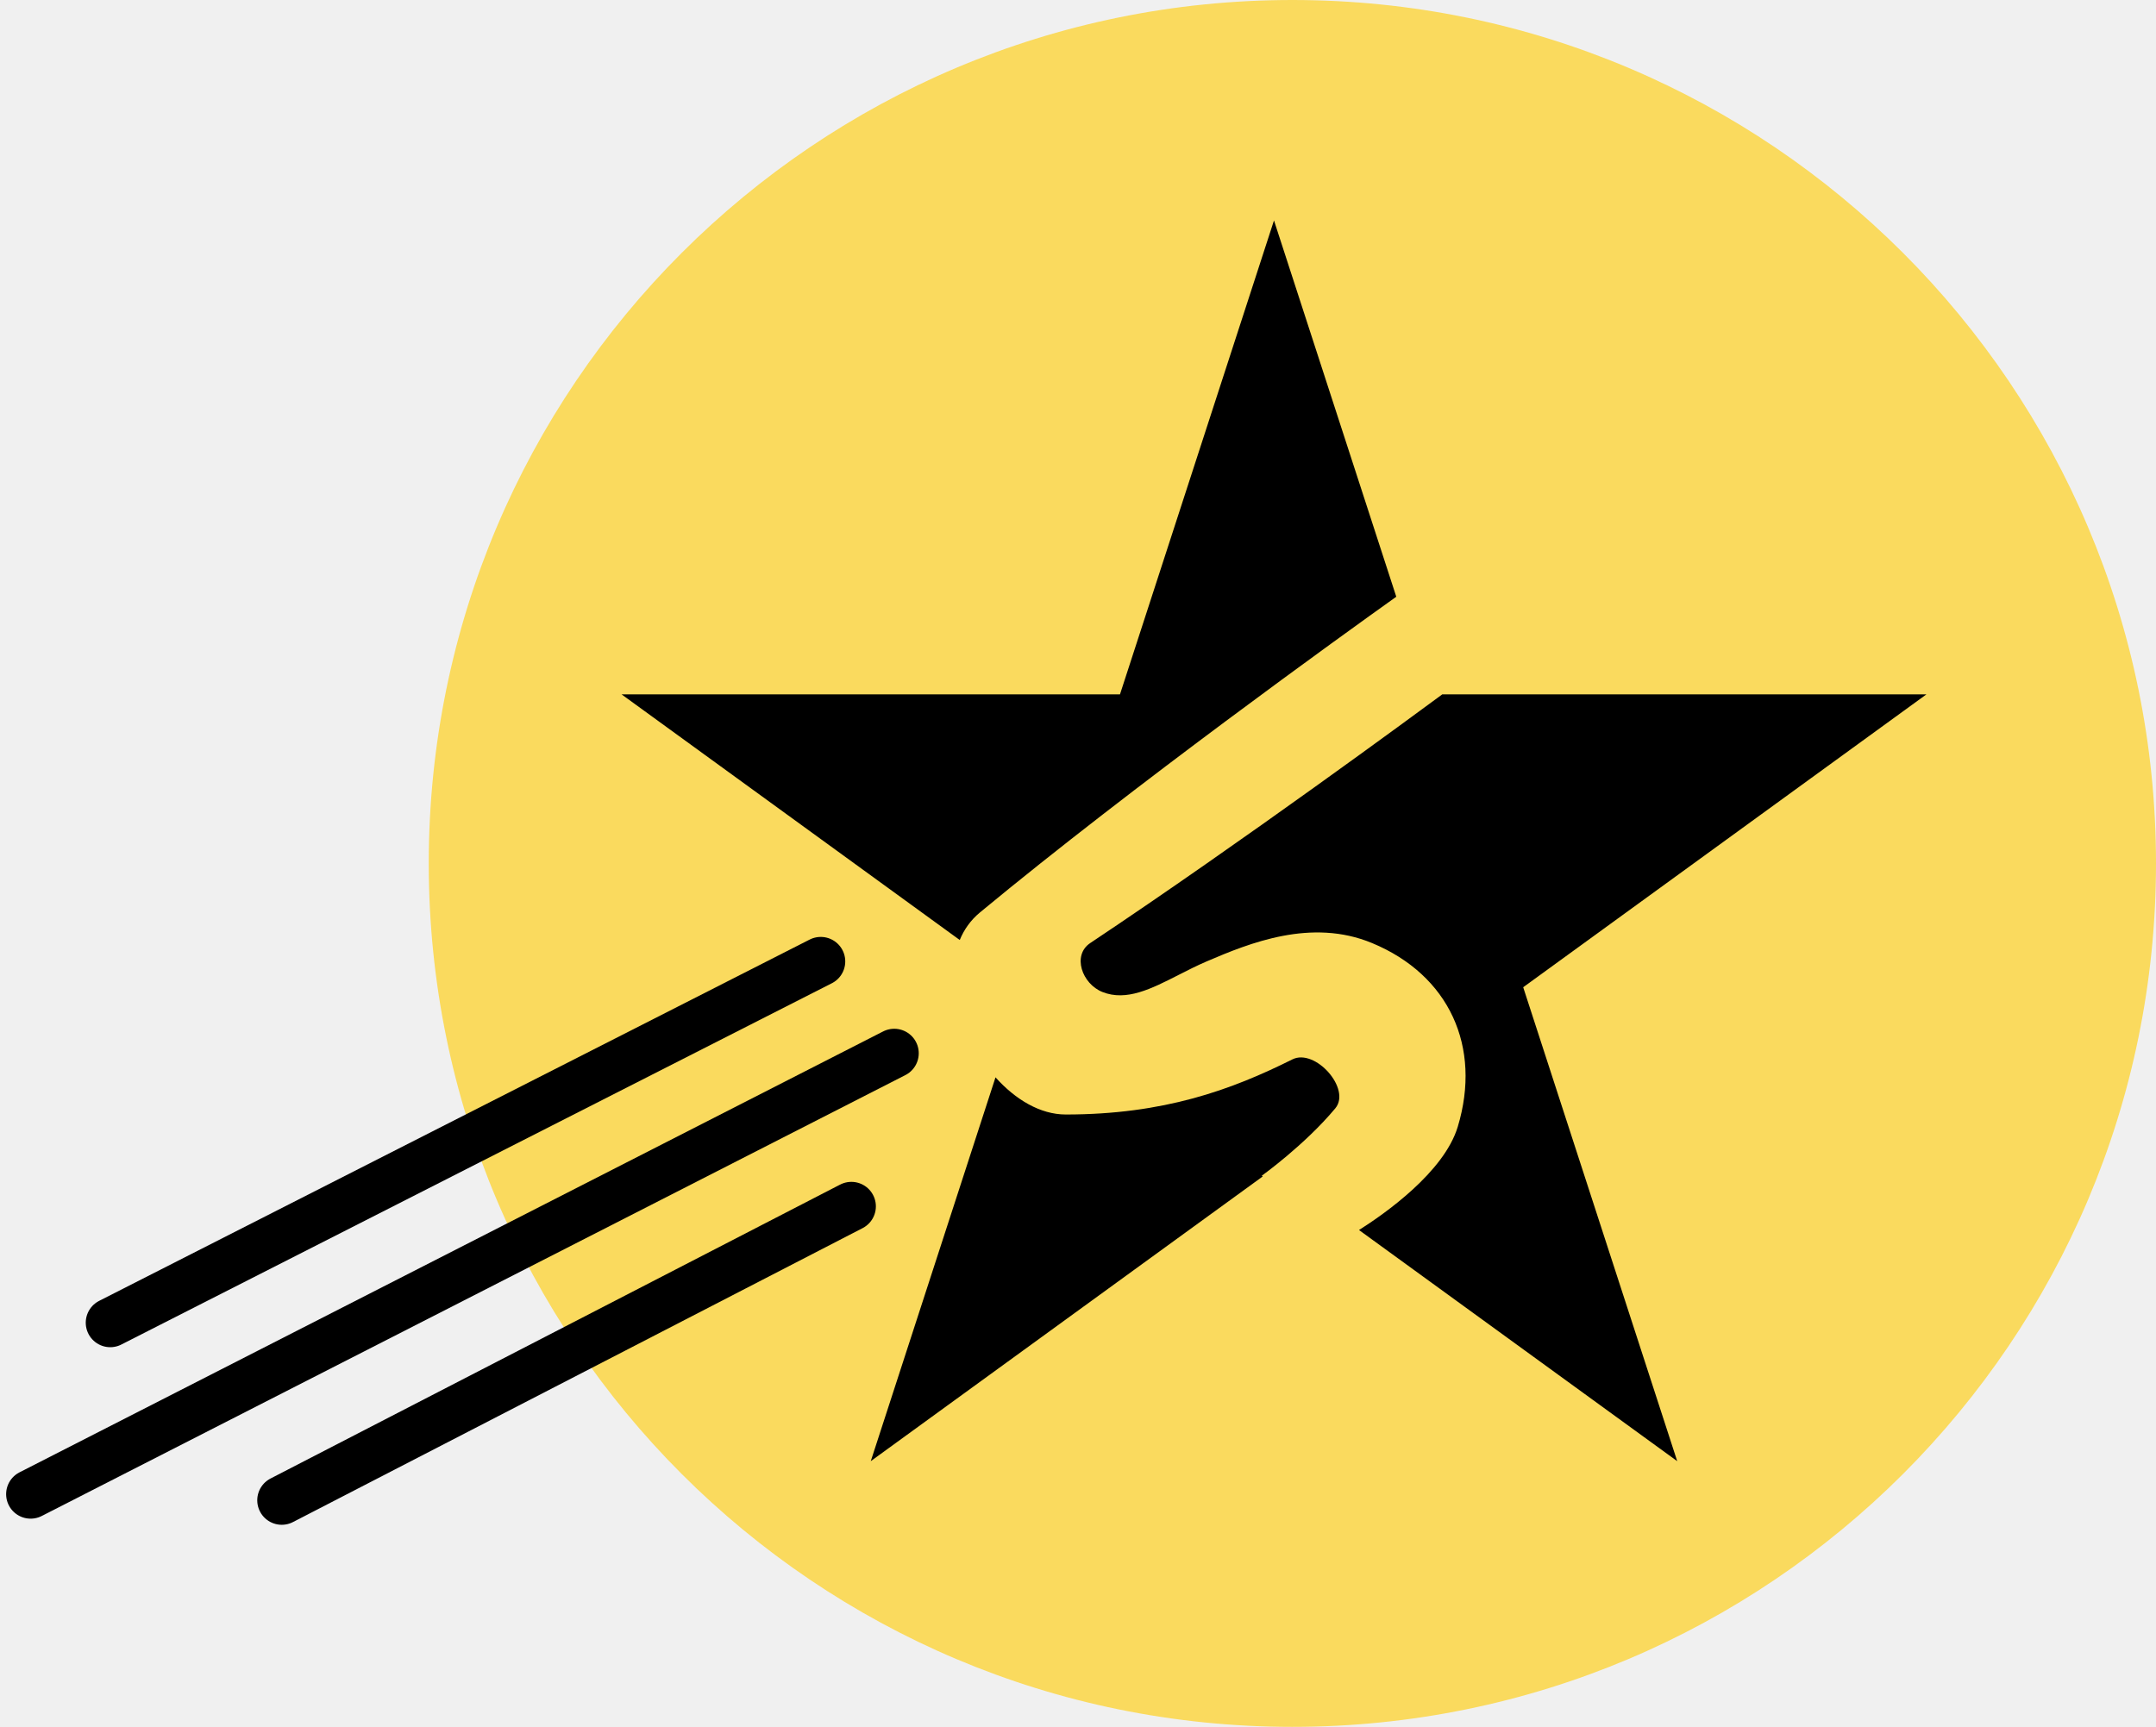
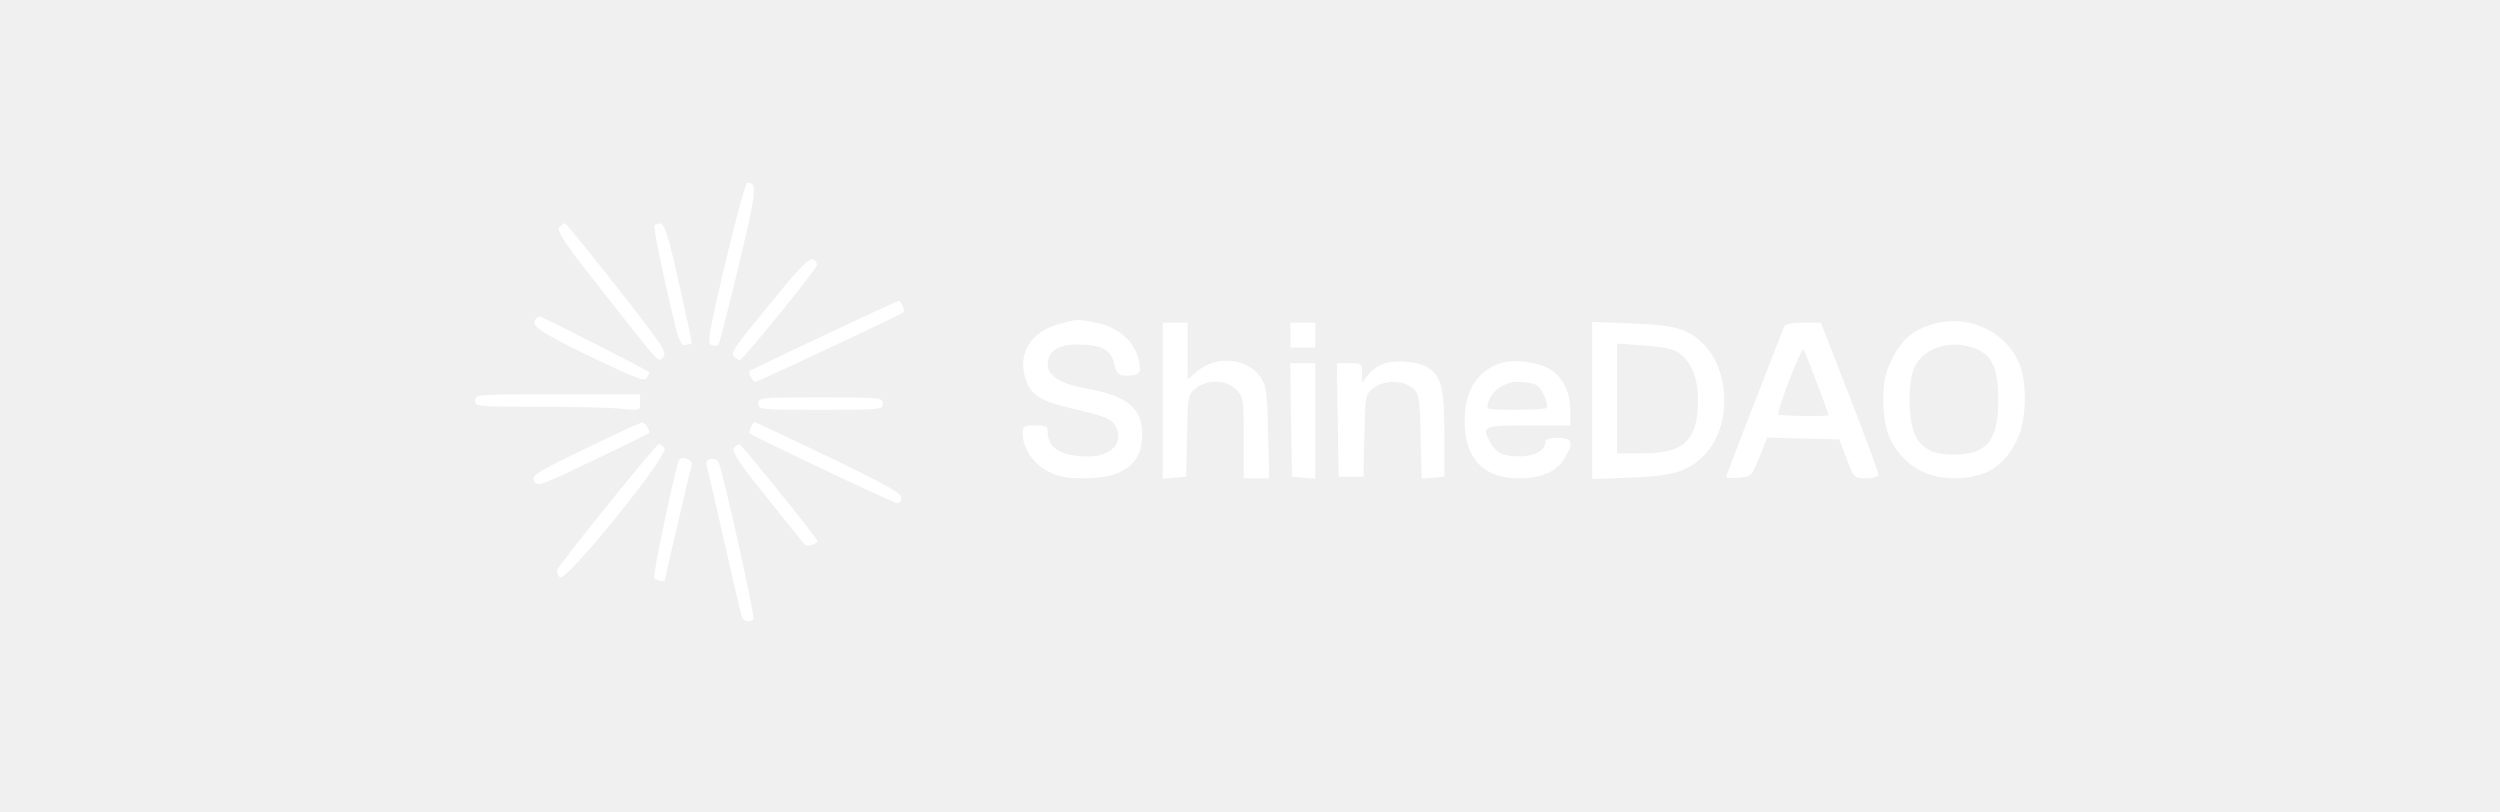
- <svg xmlns="http://www.w3.org/2000/svg" width="176" height="141" viewBox="0 0 176 141" fill="none">
-   <circle cx="105.5" cy="70.5" r="70.5" fill="#FADA5E" />
-   <path d="M67 78.5L9 108" stroke="black" stroke-width="4" stroke-linecap="round" />
-   <path d="M73 86L2.5 122" stroke="black" stroke-width="4" stroke-linecap="round" />
-   <path d="M69.5 98.5L23 122.5" stroke="black" stroke-width="4" stroke-linecap="round" />
-   <path fill-rule="evenodd" clip-rule="evenodd" d="M113.982 48.724L103.999 18L91.427 56.695H50.74L78.347 76.752C78.698 75.896 79.239 75.128 79.998 74.5C92.577 64.089 109.674 51.797 113.982 48.724ZM117.736 56.695C115.643 58.242 101.47 68.687 89.001 77C87.503 77.999 88.328 80.337 90.001 81C91.954 81.773 93.975 80.743 96.208 79.605C96.947 79.228 97.71 78.839 98.501 78.5C102.001 77 107.048 74.947 112.001 77C118.302 79.611 120.972 85.471 119.001 92C117.878 95.72 113.011 99.124 110.94 100.433L136.915 119.305L124.343 80.61L157.259 56.695H117.736ZM103.081 96.057L103.001 96C103.001 96 106.499 93.5 109.001 90.5C110.331 88.906 107.358 85.572 105.501 86.5C100.499 89 94.998 91 86.999 91C84.918 91 82.886 89.778 81.266 87.965L71.083 119.305L103.081 96.057Z" fill="black" />
+ <svg xmlns="http://www.w3.org/2000/svg" width="342" height="111" viewBox="0 0 342 111" fill="none">
+   <path fill-rule="evenodd" clip-rule="evenodd" d="M99.231 35.954C96.974 45.506 96.728 46.947 97.315 47.183C97.686 47.332 98.113 47.332 98.264 47.183C98.416 47.034 99.679 42.123 101.073 36.271C103.543 25.892 103.635 25.012 102.245 25C102.011 24.998 100.655 29.927 99.231 35.954ZM76.523 31.127C76.118 31.615 77.292 33.338 82.686 40.172C90.76 50.4 89.982 49.567 90.746 48.803C91.297 48.253 90.544 47.122 84.465 39.373C80.666 34.53 77.437 30.558 77.29 30.546C77.143 30.534 76.798 30.795 76.523 31.127ZM89.539 30.847C89.413 31.051 90.13 34.845 91.132 39.278C92.763 46.494 93.039 47.322 93.769 47.191C94.217 47.11 94.613 47.014 94.649 46.978C94.684 46.942 93.903 43.273 92.912 38.825C91.562 32.764 90.942 30.704 90.439 30.607C90.07 30.536 89.665 30.644 89.539 30.847ZM106.96 39.582C100.223 47.771 99.899 48.227 100.432 48.76C100.704 49.032 101.055 49.253 101.212 49.253C101.611 49.253 111.581 36.98 111.737 36.297C111.807 35.99 111.566 35.625 111.202 35.485C110.732 35.305 109.499 36.496 106.96 39.582ZM112.674 45.894C107.172 48.492 102.619 50.666 102.554 50.726C102.317 50.947 102.988 52.233 103.341 52.233C103.693 52.233 123.297 43.029 123.608 42.717C123.834 42.492 123.27 41.165 122.951 41.168C122.8 41.17 118.176 43.297 112.674 45.894ZM73.371 43.578C72.466 44.483 73.68 45.343 80.588 48.693C86.506 51.563 88.166 52.208 88.456 51.75C88.658 51.43 88.827 51.071 88.831 50.95C88.836 50.762 74.17 43.294 73.794 43.294C73.718 43.294 73.527 43.422 73.371 43.578ZM144.917 44.321C140.754 45.441 138.974 48.726 140.521 52.431C141.278 54.242 142.7 54.986 147.523 56.097C151.797 57.081 152.521 57.488 152.916 59.129C153.361 60.972 151.591 62.449 148.938 62.449C145.205 62.449 143.322 61.316 143.322 59.072C143.322 58.329 143.056 58.192 141.619 58.192C140.043 58.192 139.916 58.28 139.916 59.37C139.916 61.29 141.334 63.407 143.327 64.46C144.768 65.222 145.848 65.428 148.397 65.428C153.64 65.428 156.255 63.463 156.255 59.521C156.255 55.773 154.278 54.169 148.318 53.084C145.041 52.488 143.322 51.378 143.322 49.861C143.322 48.041 144.716 47.124 147.472 47.131C150.706 47.139 151.947 47.805 152.442 49.796C152.797 51.222 152.976 51.382 154.226 51.382C155.988 51.382 156.238 50.952 155.679 48.876C155.071 46.619 152.899 44.778 150.145 44.188C147.537 43.629 147.487 43.63 144.917 44.321ZM264.609 44.285C261.755 45.078 260.151 46.423 258.825 49.132C257.878 51.068 257.644 52.138 257.638 54.549C257.629 58.151 258.308 60.298 260.1 62.339C261.896 64.385 264.291 65.408 267.309 65.419C271.584 65.435 274.216 63.82 275.967 60.108C277.1 57.706 277.34 53.322 276.493 50.497C275.065 45.73 269.63 42.889 264.609 44.285ZM159.071 54.812V65.48L160.667 65.348L162.264 65.216L162.382 59.597C162.498 54.113 162.527 53.957 163.61 53.105C165.199 51.856 167.752 51.936 169.093 53.278C170.096 54.28 170.138 54.547 170.138 59.876V65.428H171.88H173.621L173.476 59.15C173.343 53.407 173.247 52.754 172.352 51.499C170.529 48.943 166.374 48.604 163.766 50.798L162.476 51.883V48.014V44.145H160.774H159.071V54.812ZM176.523 45.848V47.551H178.226H179.928V45.848V44.145H178.226H176.523V45.848ZM217.812 54.788V65.531L223.027 65.339C228.694 65.13 230.713 64.555 232.872 62.533C236.927 58.736 236.881 50.618 232.785 46.822C230.744 44.93 229.005 44.461 223.239 44.247L217.812 44.045V54.788ZM244.083 44.678C241.748 50.558 236.116 65.113 236.116 65.267C236.116 65.383 236.903 65.419 237.866 65.346C239.584 65.218 239.635 65.167 240.683 62.542L241.75 59.869L246.681 59.988L251.612 60.108L252.627 62.768C253.633 65.405 253.657 65.428 255.307 65.428C256.327 65.428 256.973 65.228 256.973 64.913C256.973 64.63 255.202 59.842 253.037 54.272L249.1 44.145H246.698C245.172 44.145 244.217 44.34 244.083 44.678ZM229.717 48.312C231.426 49.563 232.283 51.694 232.284 54.694C232.286 60.211 230.421 62.019 224.729 62.021L221.218 62.023V54.511V46.999L224.928 47.26C227.552 47.446 228.954 47.753 229.717 48.312ZM270.367 47.73C272.577 48.653 273.353 50.485 273.357 54.787C273.363 60.42 271.714 62.301 266.873 62.181C262.757 62.079 261.229 60.051 261.231 54.694C261.231 52.596 261.471 51.113 261.975 50.105C263.301 47.452 267.117 46.372 270.367 47.73ZM248.527 52.303C249.427 54.687 250.163 56.7 250.163 56.777C250.163 57.013 243.507 56.928 243.268 56.689C243.143 56.565 243.818 54.462 244.768 52.017C245.717 49.572 246.584 47.661 246.693 47.77C246.802 47.879 247.627 49.919 248.527 52.303ZM189.426 49.701C188.68 49.929 187.675 50.618 187.192 51.231L186.313 52.348V51.013C186.313 49.739 186.236 49.679 184.601 49.679H182.889L183.005 57.447L183.121 65.216H184.824H186.526L186.645 59.597C186.761 54.113 186.79 53.957 187.873 53.105C189.296 51.986 191.839 51.958 193.183 53.046C194.135 53.817 194.196 54.166 194.337 59.667L194.486 65.475L196.039 65.345L197.593 65.216V59.469C197.593 53.231 197.178 51.479 195.425 50.331C194.123 49.478 191.172 49.168 189.426 49.701ZM205.379 49.651C202.051 50.722 200.36 53.429 200.36 57.685C200.36 62.694 202.956 65.428 207.71 65.428C210.857 65.428 212.884 64.575 213.97 62.794C215.328 60.567 215.133 59.895 213.13 59.895C211.988 59.895 211.427 60.083 211.427 60.467C211.427 61.633 209.912 62.449 207.776 62.435C205.553 62.421 204.637 61.961 203.835 60.455C202.678 58.283 202.889 58.192 209.086 58.192H214.833V56.235C214.833 53.695 213.819 51.614 212.05 50.52C210.449 49.531 207.104 49.095 205.379 49.651ZM176.62 57.447L176.736 65.216L178.332 65.348L179.928 65.48V57.579V49.679H178.216H176.504L176.62 57.447ZM210.134 52.65C210.948 53.085 211.965 55.384 211.535 55.815C211.398 55.952 209.485 56.064 207.284 56.064C203.336 56.064 203.286 56.051 203.558 55.106C204.036 53.447 205.765 52.233 207.648 52.233C208.587 52.233 209.706 52.421 210.134 52.65ZM65 54.787C65 55.61 65.284 55.638 73.663 55.638C78.429 55.638 83.505 55.761 84.944 55.911C87.558 56.185 87.56 56.184 87.56 55.06V53.936H76.28C65.284 53.936 65 53.957 65 54.787ZM103.735 55.213C103.735 56.035 104.019 56.064 112.248 56.064C120.478 56.064 120.762 56.035 120.762 55.213C120.762 54.39 120.478 54.361 112.248 54.361C104.019 54.361 103.735 54.39 103.735 55.213ZM79.987 61.417C73.247 64.693 72.665 65.064 73.071 65.823C73.491 66.608 73.934 66.453 81.062 63.034C85.213 61.042 88.665 59.358 88.733 59.289C89.023 59 88.278 57.77 87.834 57.804C87.566 57.824 84.035 59.45 79.987 61.417ZM102.706 58.466C102.559 58.851 102.491 59.217 102.554 59.279C102.986 59.701 122.281 68.834 122.74 68.834C123.056 68.834 123.316 68.488 123.316 68.066C123.316 67.484 120.912 66.141 113.411 62.532C107.963 59.911 103.387 57.767 103.241 57.767C103.095 57.767 102.854 58.081 102.706 58.466ZM83.159 69.036C79.482 73.595 76.374 77.587 76.251 77.906C76.129 78.226 76.291 78.706 76.612 78.972C77.442 79.66 91.602 62.152 90.9 61.306C90.644 60.998 90.302 60.746 90.139 60.746C89.977 60.746 86.835 64.477 83.159 69.036ZM100.413 61.285C100.048 61.724 101.044 63.232 104.851 68.003C107.55 71.386 109.904 74.304 110.081 74.488C110.427 74.845 111.823 74.456 111.822 74.002C111.822 73.649 101.611 60.998 101.197 60.839C101.025 60.772 100.672 60.973 100.413 61.285ZM92.859 63.014C92.213 64.772 89.28 78.734 89.486 79.066C89.719 79.445 90.965 79.663 90.965 79.326C90.965 79.089 94.375 64.439 94.609 63.672C94.856 62.862 93.149 62.221 92.859 63.014ZM97.226 62.781C96.751 62.883 96.539 63.211 96.664 63.654C96.774 64.045 97.845 68.674 99.043 73.942C100.242 79.209 101.322 83.854 101.443 84.264C101.675 85.047 102.67 85.273 103.066 84.633C103.299 84.256 98.898 64.515 98.305 63.278C98.131 62.915 97.646 62.691 97.226 62.781Z" fill="white" />
</svg>
